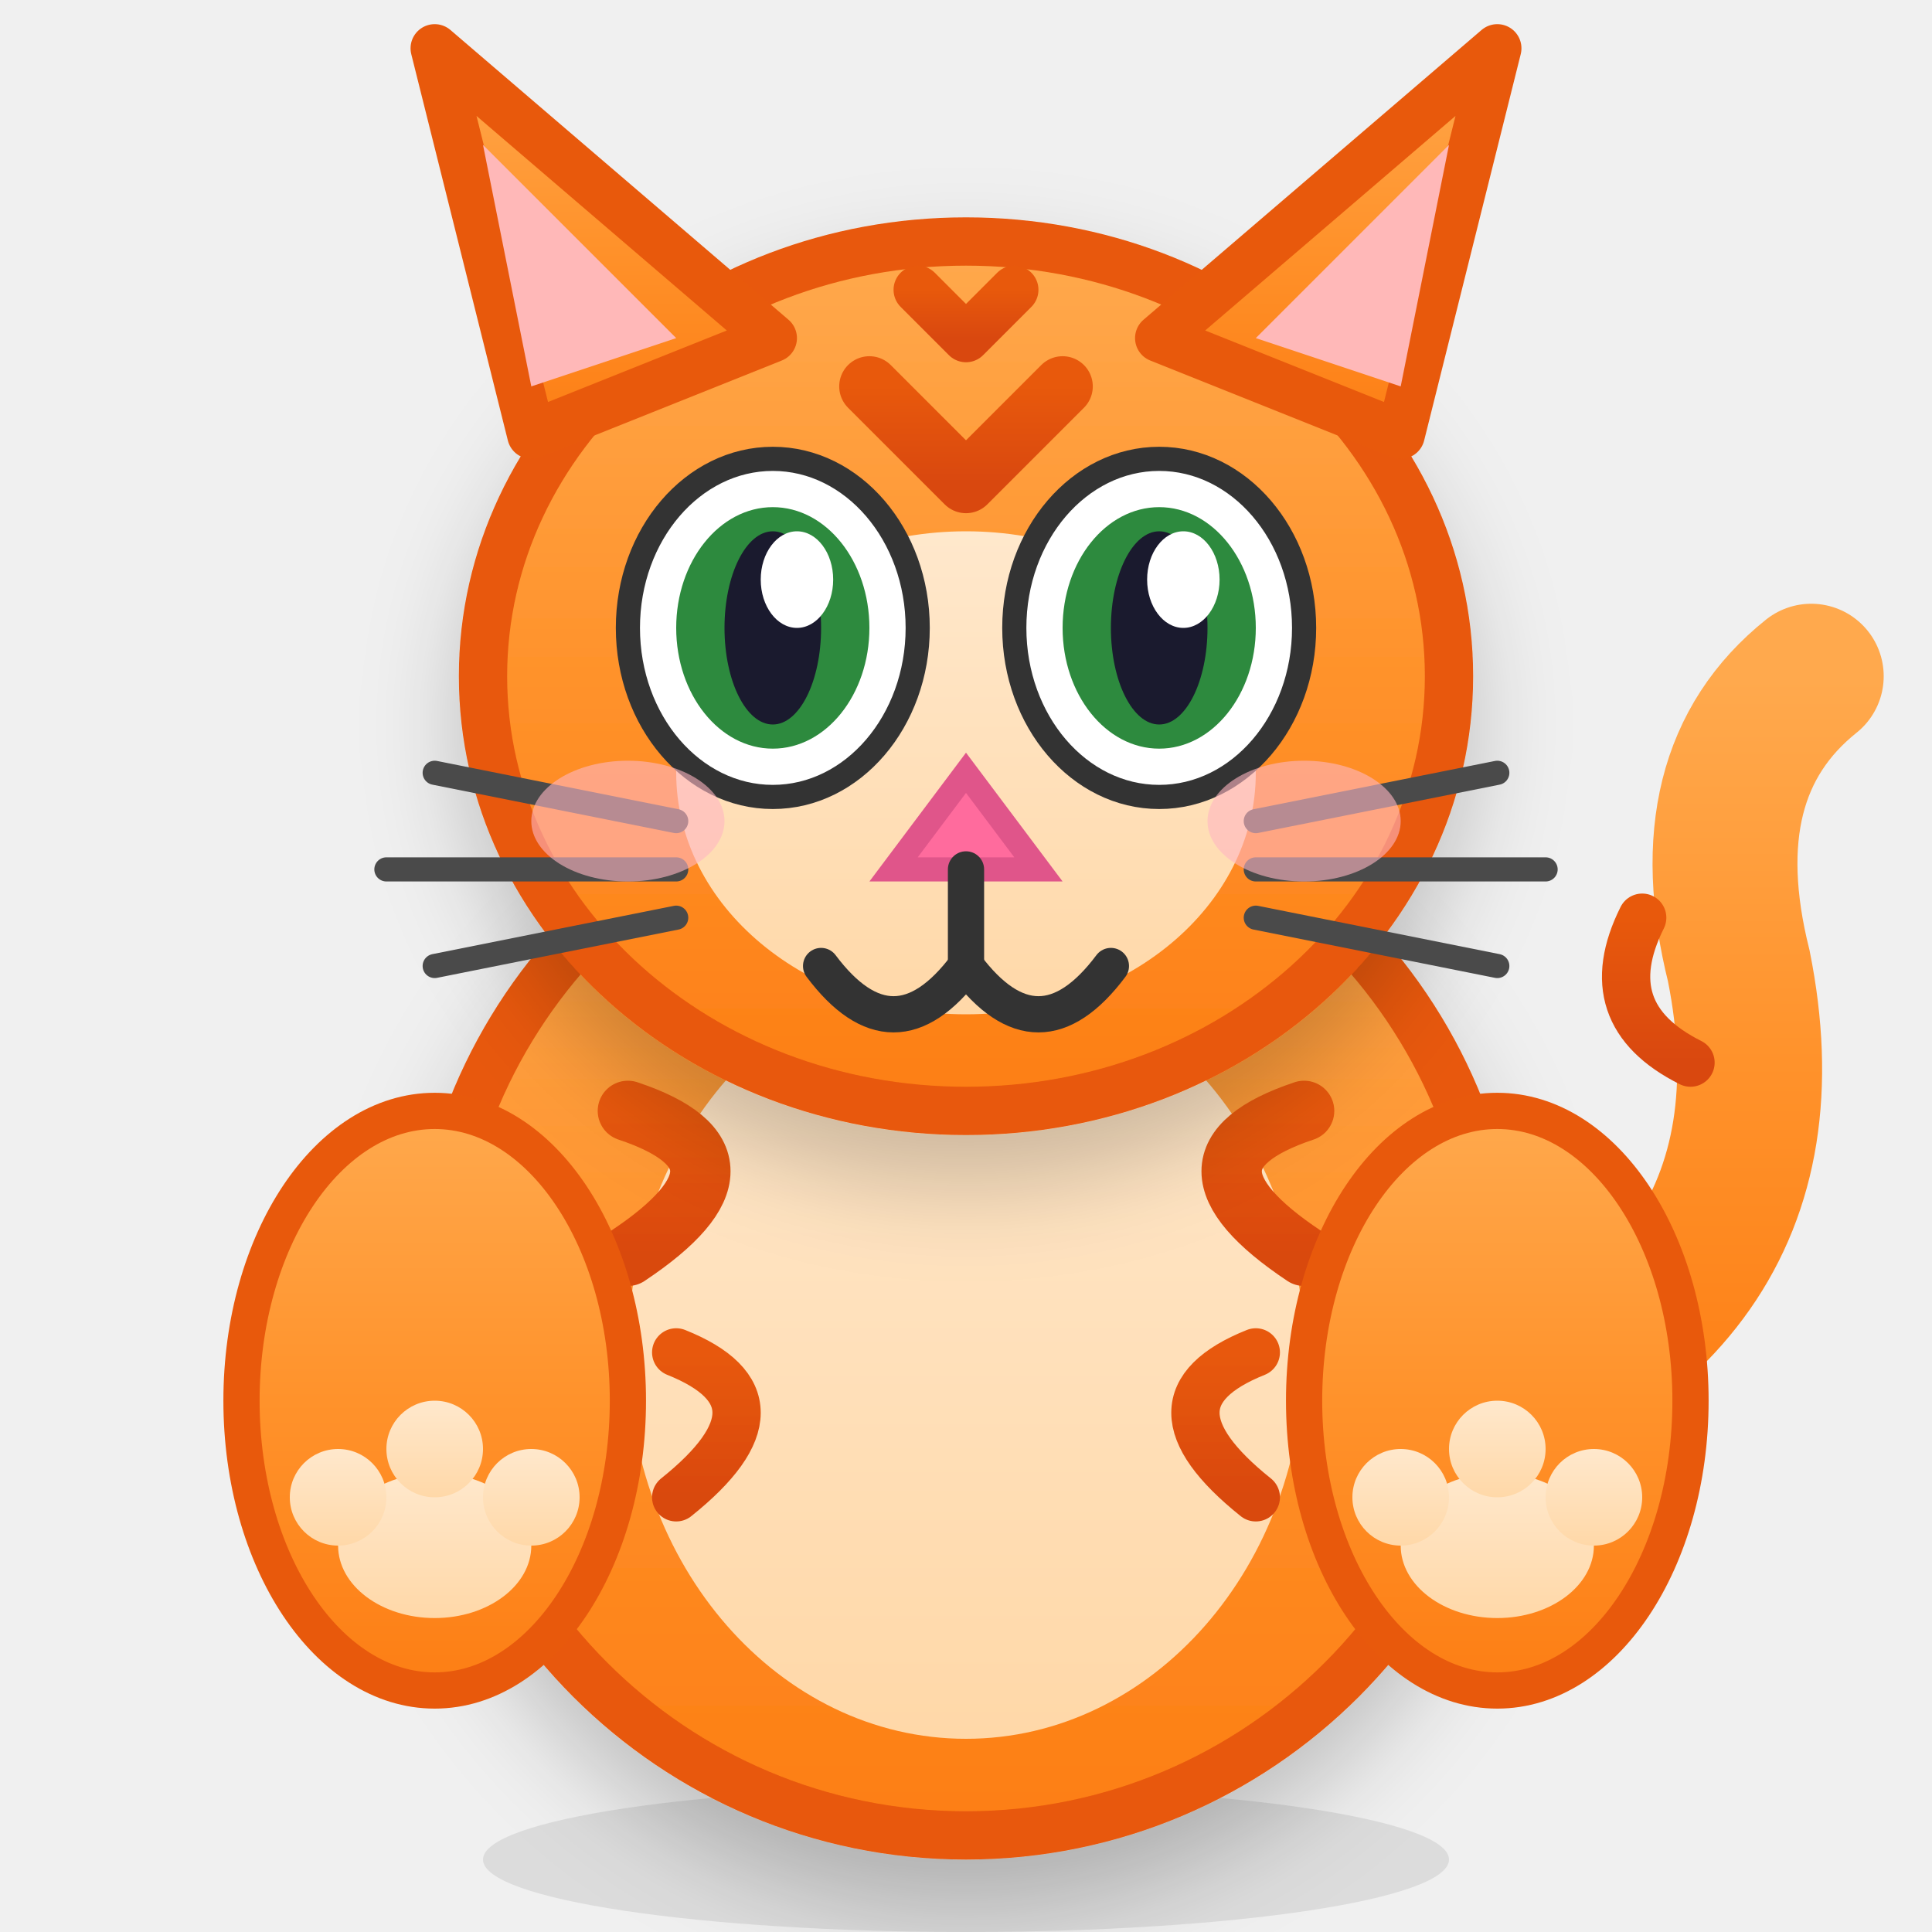
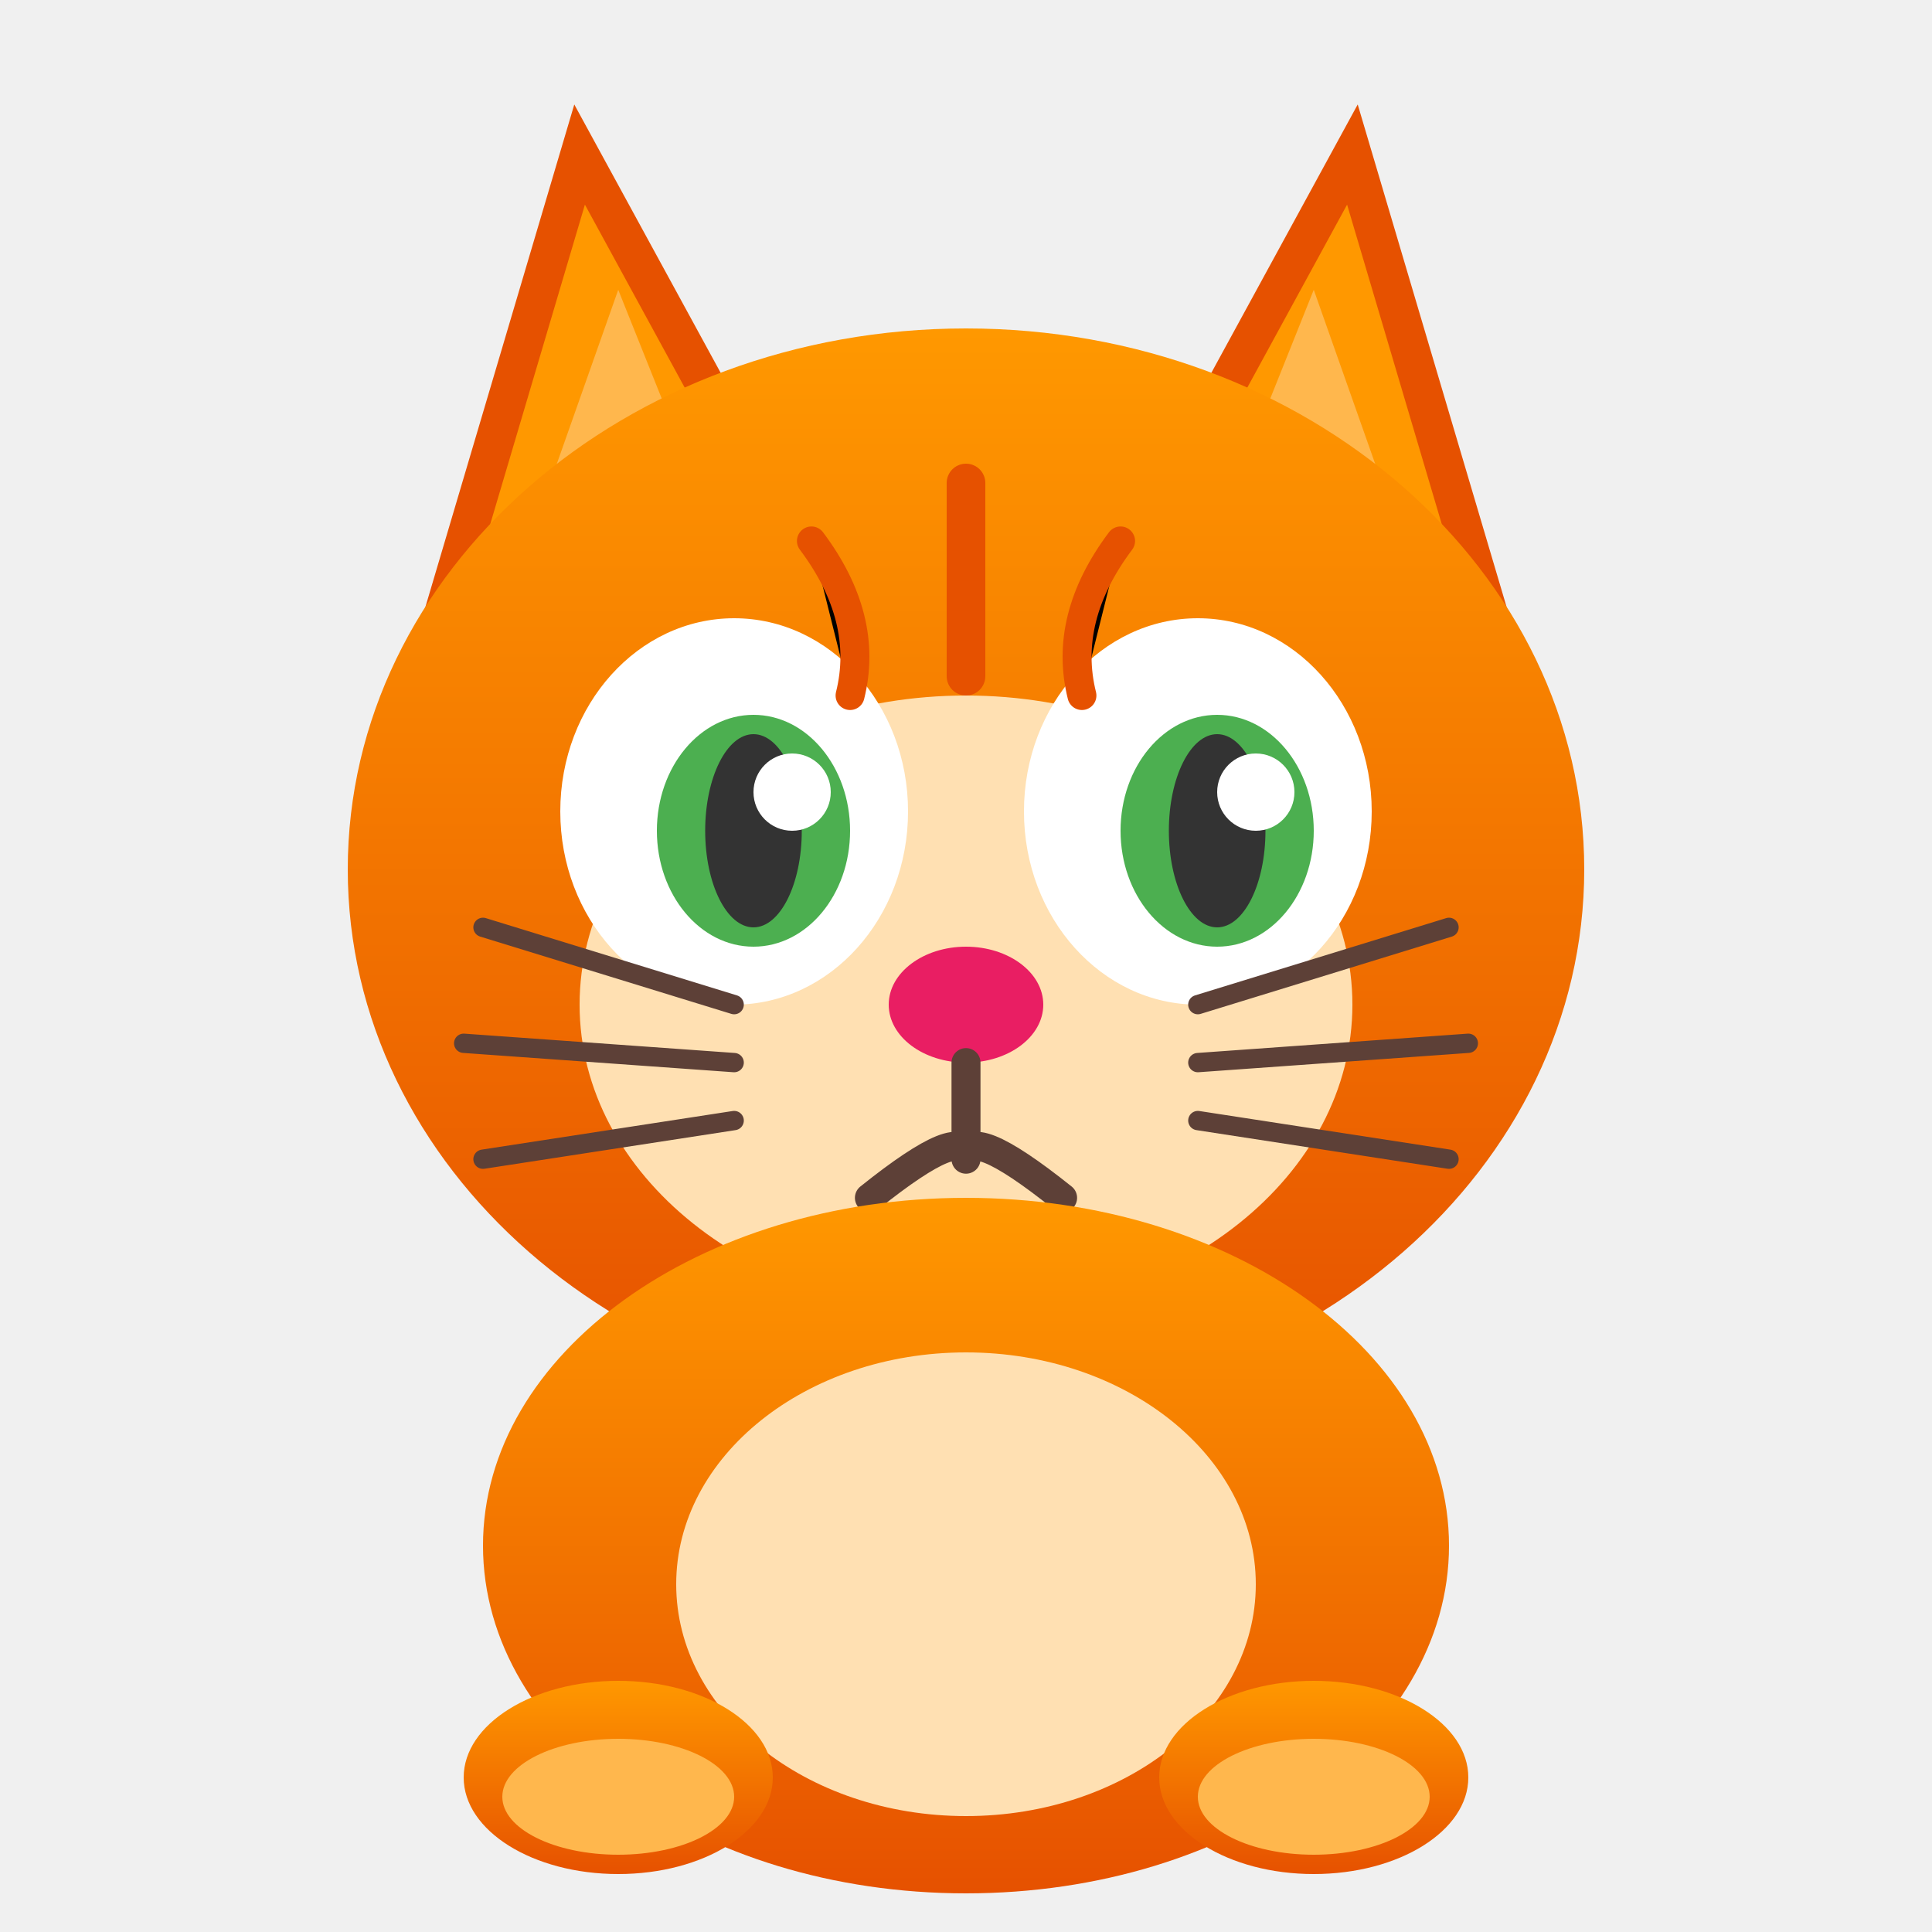
- <svg xmlns="http://www.w3.org/2000/svg" viewBox="0 0 80 80">
+ <svg xmlns="http://www.w3.org/2000/svg" viewBox="0 0 100 100" width="100" height="100">
  <defs>
-     <linearGradient id="cat-body" x1="0%" y1="0%" x2="0%" y2="100%">
-       <stop offset="0%" style="stop-color:#ffa94d" />
-       <stop offset="50%" style="stop-color:#ff922b" />
-       <stop offset="100%" style="stop-color:#fd7e14" />
+     <linearGradient id="catBody" x1="0%" y1="0%" x2="0%" y2="100%">
+       <stop offset="0%" style="stop-color:#FF9800;stop-opacity:1" />
+       <stop offset="100%" style="stop-color:#E65100;stop-opacity:1" />
    </linearGradient>
-     <linearGradient id="cat-light" x1="0%" y1="0%" x2="0%" y2="100%">
-       <stop offset="0%" style="stop-color:#ffe8cc" />
-       <stop offset="100%" style="stop-color:#ffd8a8" />
-     </linearGradient>
-     <linearGradient id="cat-stripe" x1="0%" y1="0%" x2="0%" y2="100%">
-       <stop offset="0%" style="stop-color:#e8590c" />
-       <stop offset="100%" style="stop-color:#d9480f" />
-     </linearGradient>
-     <filter id="cat-shadow" x="-20%" y="-20%" width="140%" height="140%">
-       <feDropShadow dx="0" dy="2" stdDeviation="2" flood-opacity="0.2" />
-     </filter>
  </defs>
-   <ellipse cx="40" cy="77" rx="20" ry="3" fill="#00000015" />
-   <path d="M 58,60 Q 75,55 72,40 Q 70,32 75,28" fill="none" stroke="url(#cat-body)" stroke-width="6" stroke-linecap="round" />
-   <path d="M 68,38 Q 66,42 70,44" fill="none" stroke="url(#cat-stripe)" stroke-width="2" stroke-linecap="round" />
-   <g id="body" filter="url(#cat-shadow)">
-     <ellipse cx="40" cy="54" rx="22" ry="22" fill="url(#cat-body)" stroke="#e8590c" stroke-width="2" />
-     <ellipse cx="40" cy="56" rx="14" ry="16" fill="url(#cat-light)" />
-     <path d="M 26,46 Q 32,48 26,52" fill="none" stroke="url(#cat-stripe)" stroke-width="2.5" stroke-linecap="round" />
-     <path d="M 54,46 Q 48,48 54,52" fill="none" stroke="url(#cat-stripe)" stroke-width="2.5" stroke-linecap="round" />
-     <path d="M 28,56 Q 33,58 28,62" fill="none" stroke="url(#cat-stripe)" stroke-width="2" stroke-linecap="round" />
-     <path d="M 52,56 Q 47,58 52,62" fill="none" stroke="url(#cat-stripe)" stroke-width="2" stroke-linecap="round" />
+   <polygon points="22,35 30,8 42,30" fill="#FF9800" stroke="#E65100" stroke-width="2" />
+   <polygon points="78,35 70,8 58,30" fill="#FF9800" stroke="#E65100" stroke-width="2" />
+   <polygon points="26,32 32,15 38,30" fill="#FFB74D" />
+   <polygon points="74,32 68,15 62,30" fill="#FFB74D" />
+   <ellipse cx="50" cy="45" rx="32" ry="28" fill="url(#catBody)" />
+   <ellipse cx="50" cy="52" rx="20" ry="16" fill="#FFE0B2" />
+   <g id="eyes">
+     <ellipse cx="38" cy="42" rx="9" ry="10" fill="white" />
+     <ellipse cx="62" cy="42" rx="9" ry="10" fill="white" />
+     <ellipse cx="39" cy="43" rx="5" ry="6" fill="#4CAF50" />
+     <ellipse cx="63" cy="43" rx="5" ry="6" fill="#4CAF50" />
+     <ellipse cx="39" cy="43" rx="2.5" ry="5" fill="#333" />
+     <ellipse cx="63" cy="43" rx="2.5" ry="5" fill="#333" />
+     <circle cx="41" cy="41" r="2" fill="white" />
+     <circle cx="65" cy="41" r="2" fill="white" />
  </g>
-   <g id="arms">
-     <g id="arm-left" transform-origin="22 58">
-       <ellipse cx="18" cy="58" rx="8" ry="12" fill="url(#cat-body)" stroke="#e8590c" stroke-width="1.5" />
-       <ellipse cx="18" cy="64" rx="4" ry="3" fill="url(#cat-light)" />
-       <circle cx="14" cy="62" r="2" fill="url(#cat-light)" />
-       <circle cx="18" cy="60" r="2" fill="url(#cat-light)" />
-       <circle cx="22" cy="62" r="2" fill="url(#cat-light)" />
-     </g>
-     <g id="arm-right" transform-origin="58 58">
-       <ellipse cx="62" cy="58" rx="8" ry="12" fill="url(#cat-body)" stroke="#e8590c" stroke-width="1.5" />
-       <ellipse cx="62" cy="64" rx="4" ry="3" fill="url(#cat-light)" />
-       <circle cx="58" cy="62" r="2" fill="url(#cat-light)" />
-       <circle cx="62" cy="60" r="2" fill="url(#cat-light)" />
-       <circle cx="66" cy="62" r="2" fill="url(#cat-light)" />
-     </g>
+   <ellipse cx="50" cy="52" rx="4" ry="3" fill="#E91E63" />
+   <path d="M 50 55 L 50 60 M 45 62 Q 50 58 50 60 M 55 62 Q 50 58 50 60" fill="none" stroke="#5D4037" stroke-width="1.5" stroke-linecap="round" />
+   <g stroke="#5D4037" stroke-width="1" stroke-linecap="round">
+     <line x1="25" y1="48" x2="38" y2="52" />
+     <line x1="24" y1="54" x2="38" y2="55" />
+     <line x1="25" y1="60" x2="38" y2="58" />
+     <line x1="75" y1="48" x2="62" y2="52" />
+     <line x1="76" y1="54" x2="62" y2="55" />
+     <line x1="75" y1="60" x2="62" y2="58" />
  </g>
-   <g id="head" filter="url(#cat-shadow)">
-     <ellipse cx="40" cy="28" rx="20" ry="18" fill="url(#cat-body)" stroke="#e8590c" stroke-width="2" />
-     <ellipse cx="40" cy="32" rx="12" ry="10" fill="url(#cat-light)" />
-   </g>
-   <g id="ears">
-     <path d="M 22,18 L 18,2 L 32,14 Z" fill="url(#cat-body)" stroke="#e8590c" stroke-width="2" stroke-linejoin="round" />
-     <path d="M 22,16 L 20,6 L 28,14 Z" fill="#ffb8b8" />
-     <path d="M 58,18 L 62,2 L 48,14 Z" fill="url(#cat-body)" stroke="#e8590c" stroke-width="2" stroke-linejoin="round" />
-     <path d="M 58,16 L 60,6 L 52,14 Z" fill="#ffb8b8" />
-   </g>
-   <g id="eyebrows">
-     <path d="M 36,16 L 40,20 L 44,16" fill="none" stroke="url(#cat-stripe)" stroke-width="2.5" stroke-linecap="round" stroke-linejoin="round" />
-     <path d="M 38,12 L 40,14 L 42,12" fill="none" stroke="url(#cat-stripe)" stroke-width="2" stroke-linecap="round" stroke-linejoin="round" />
-   </g>
-   <g id="eyes">
-     <g id="eye-left" transform-origin="32 26">
-       <ellipse cx="32" cy="26" rx="6" ry="7" fill="#ffffff" stroke="#333333" stroke-width="1" />
-       <ellipse cx="32" cy="26" rx="4" ry="5" fill="#2d8a3e" />
-       <ellipse cx="32" cy="26" rx="2" ry="4" fill="#1a1a2e" />
-       <ellipse cx="33" cy="24" rx="1.5" ry="2" fill="#ffffff" />
-     </g>
-     <g id="eye-right" transform-origin="48 26">
-       <ellipse cx="48" cy="26" rx="6" ry="7" fill="#ffffff" stroke="#333333" stroke-width="1" />
-       <ellipse cx="48" cy="26" rx="4" ry="5" fill="#2d8a3e" />
-       <ellipse cx="48" cy="26" rx="2" ry="4" fill="#1a1a2e" />
-       <ellipse cx="49" cy="24" rx="1.5" ry="2" fill="#ffffff" />
-     </g>
-   </g>
-   <path d="M 40,32 L 37,36 L 43,36 Z" fill="#ff6b9d" stroke="#e0558a" stroke-width="1" />
-   <g id="mouth">
-     <path d="M 40,36 L 40,40" stroke="#333333" stroke-width="1.5" stroke-linecap="round" />
-     <path d="M 34,40 Q 37,44 40,40 Q 43,44 46,40" fill="none" stroke="#333333" stroke-width="1.5" stroke-linecap="round" />
-   </g>
-   <g stroke="#4a4a4a" stroke-width="1" stroke-linecap="round">
-     <line x1="18" y1="32" x2="28" y2="34" />
-     <line x1="16" y1="36" x2="28" y2="36" />
-     <line x1="18" y1="40" x2="28" y2="38" />
-     <line x1="62" y1="32" x2="52" y2="34" />
-     <line x1="64" y1="36" x2="52" y2="36" />
-     <line x1="62" y1="40" x2="52" y2="38" />
-   </g>
-   <ellipse cx="26" cy="34" rx="4" ry="2.5" fill="#ffb6c1" opacity="0.6" />
-   <ellipse cx="54" cy="34" rx="4" ry="2.5" fill="#ffb6c1" opacity="0.6" />
+   <ellipse cx="50" cy="80" rx="25" ry="18" fill="url(#catBody)" />
+   <ellipse cx="50" cy="82" rx="15" ry="12" fill="#FFE0B2" />
+   <ellipse cx="32" cy="92" rx="8" ry="5" fill="url(#catBody)" />
+   <ellipse cx="68" cy="92" rx="8" ry="5" fill="url(#catBody)" />
+   <ellipse cx="32" cy="93" rx="6" ry="3" fill="#FFB74D" />
+   <ellipse cx="68" cy="93" rx="6" ry="3" fill="#FFB74D" />
+   <path d="M 50 25 L 50 35" stroke="#E65100" stroke-width="2" stroke-linecap="round" />
+   <path d="M 42 28 Q 45 32 44 36" stroke="#E65100" stroke-width="1.5" stroke-linecap="round" />
+   <path d="M 58 28 Q 55 32 56 36" stroke="#E65100" stroke-width="1.5" stroke-linecap="round" />
</svg>
